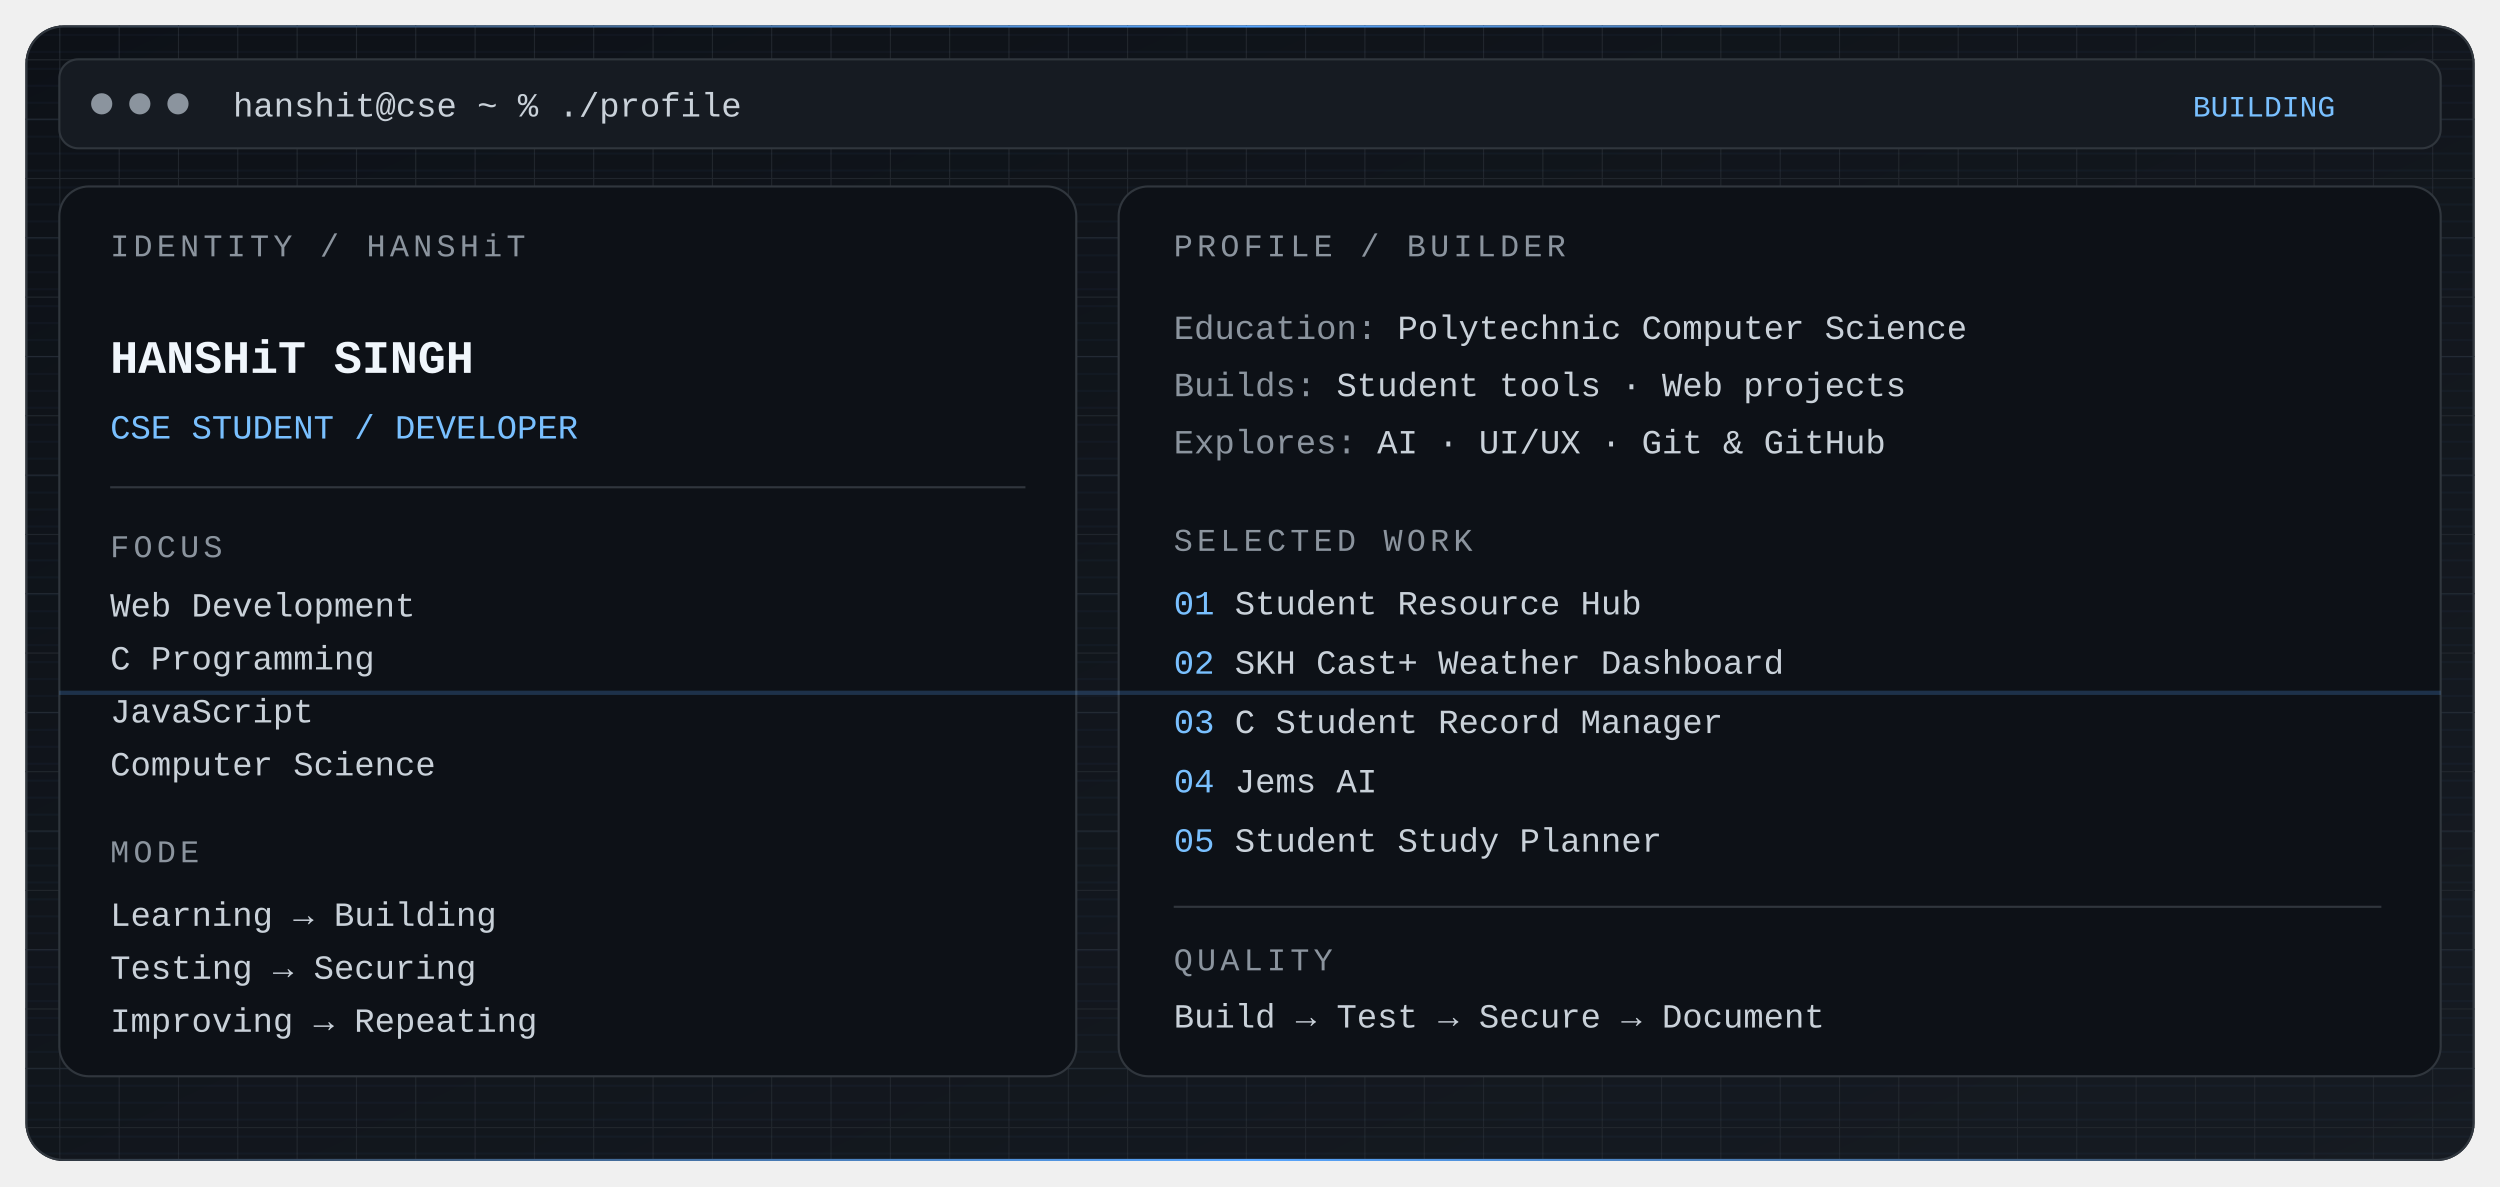
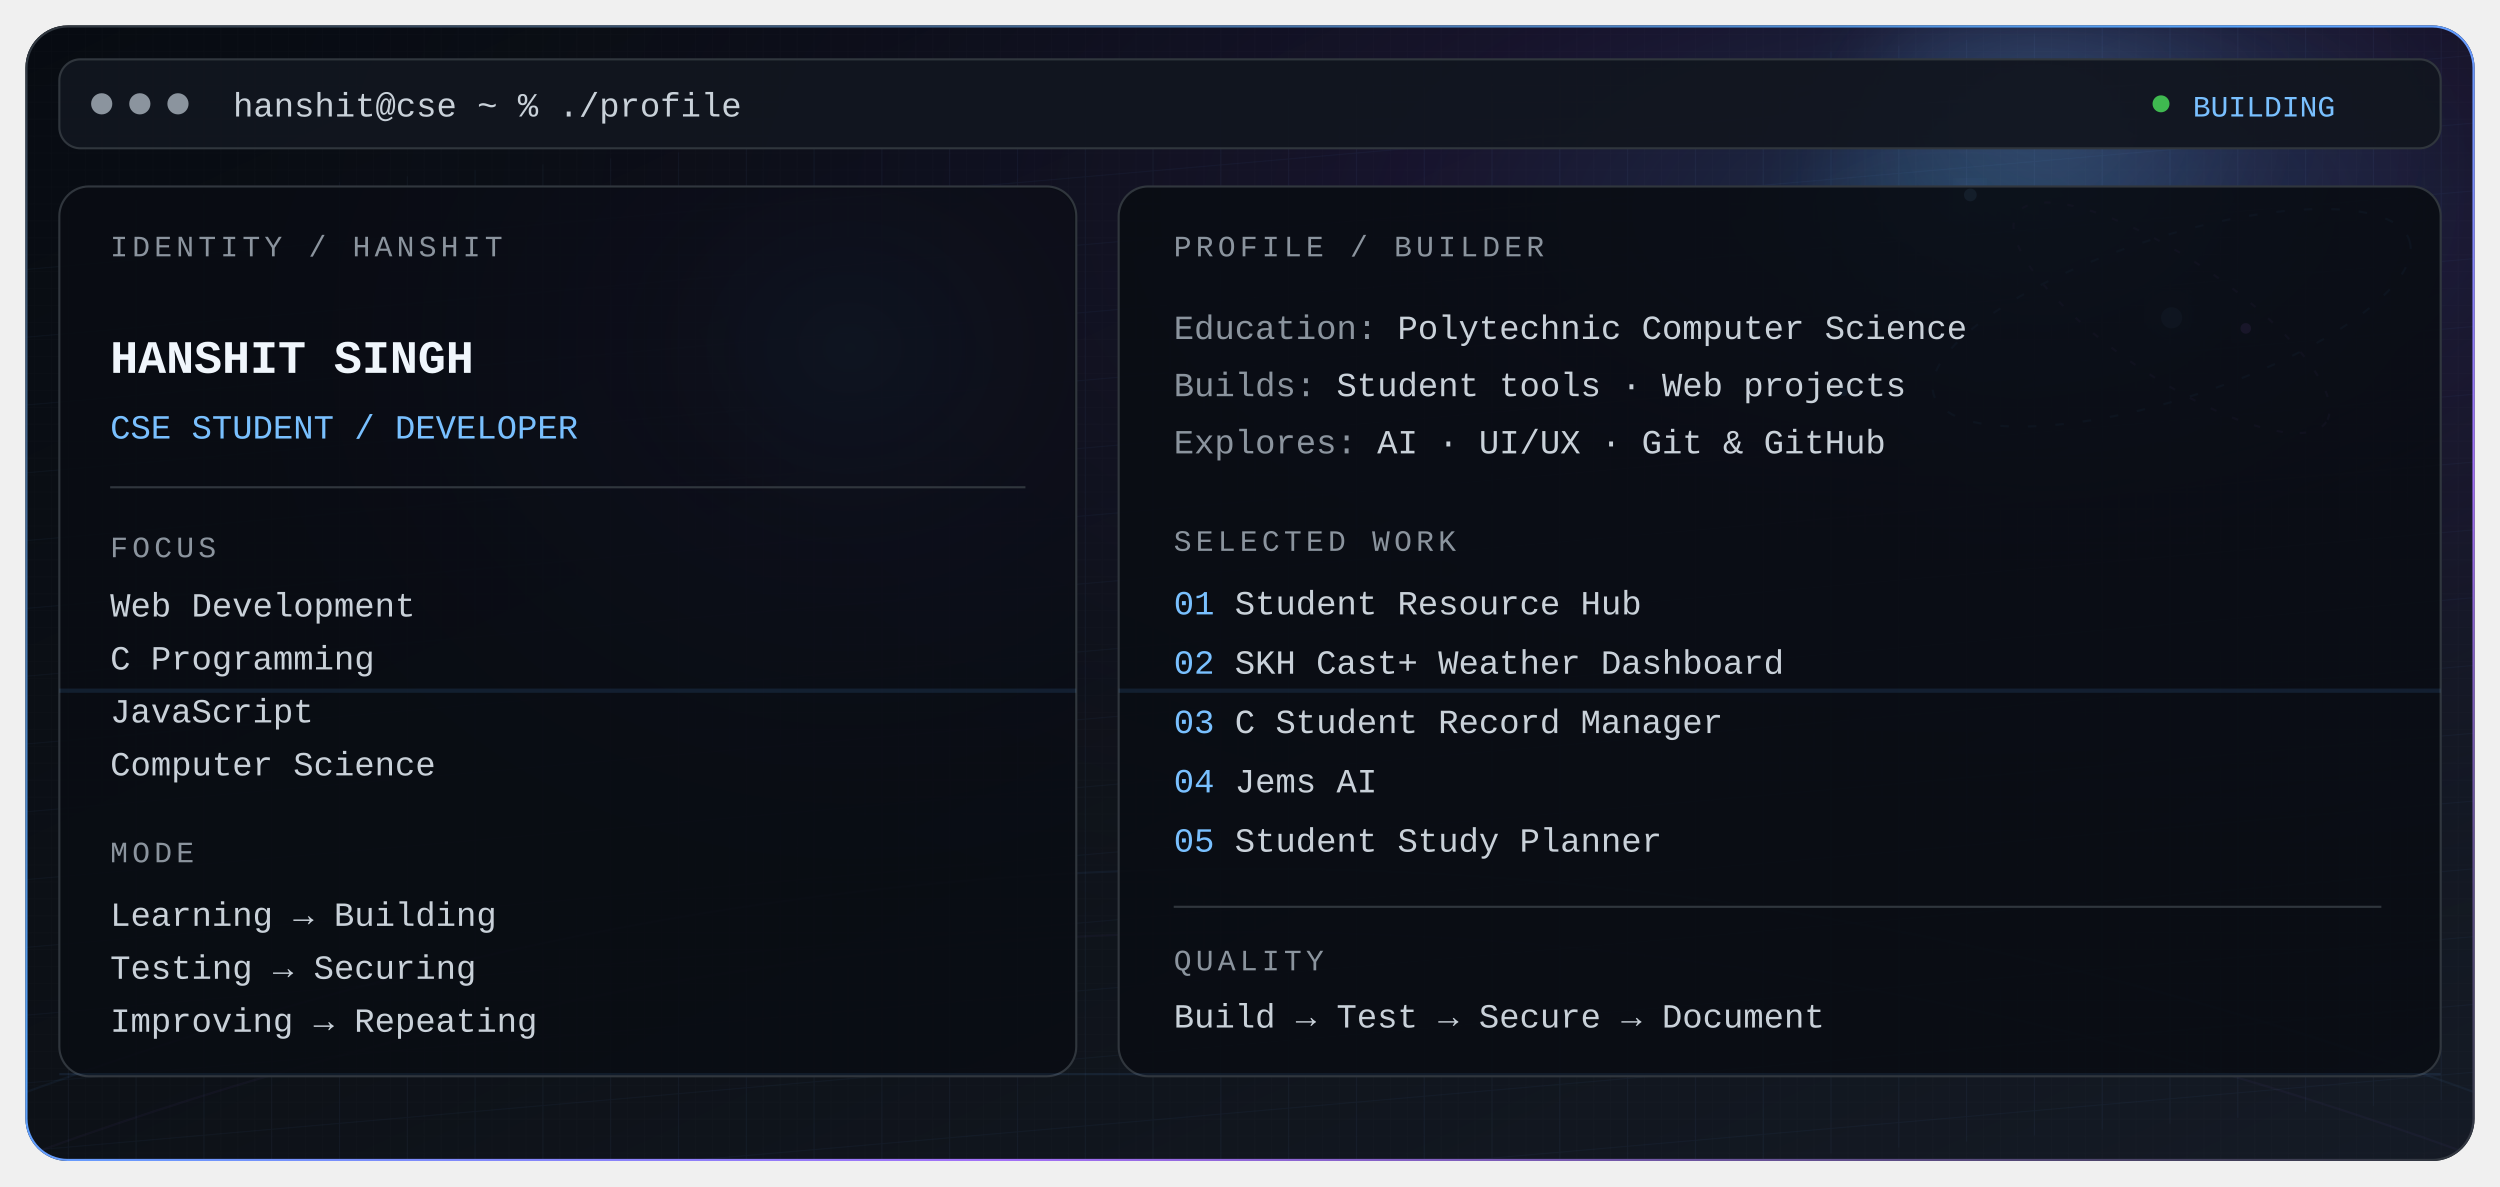
<svg xmlns="http://www.w3.org/2000/svg" width="1180" height="560" viewBox="0 0 1180 560" role="img" aria-labelledby="title desc">
  <defs>
    <linearGradient id="bg" x1="0" y1="0" x2="1" y2="1">
-       <stop offset="0" stop-color="#0d1117" />
-       <stop offset="1" stop-color="#161b22" />
+       <stop offset="0" stop-color="#070b12" />
+       <stop offset=".48" stop-color="#0d1117" />
+       <stop offset="1" stop-color="#151b26" />
    </linearGradient>
-     <linearGradient id="line" x1="0" y1="0" x2="1" y2="0">
+     <radialGradient id="aurora" cx="78%" cy="18%" r="72%">
+       <stop offset="0" stop-color="#58a6ff" stop-opacity=".22" />
+       <stop offset=".32" stop-color="#7c3aed" stop-opacity=".10" />
+       <stop offset="1" stop-color="#0d1117" stop-opacity="0" />
+     </radialGradient>
+     <radialGradient id="orb" cx="35%" cy="30%" r="70%">
+       <stop offset="0" stop-color="#79c0ff" stop-opacity=".24" />
+       <stop offset=".55" stop-color="#58a6ff" stop-opacity=".06" />
+       <stop offset="1" stop-color="#58a6ff" stop-opacity="0" />
+     </radialGradient>
+     <linearGradient id="edge" x1="0" y1="0" x2="1" y2="1">
      <stop offset="0" stop-color="#30363d" />
-       <stop offset=".5" stop-color="#58a6ff" />
+       <stop offset=".46" stop-color="#58a6ff" />
+       <stop offset=".7" stop-color="#a371f7" />
      <stop offset="1" stop-color="#30363d" />
    </linearGradient>
-     <pattern id="grid" width="28" height="28" patternUnits="userSpaceOnUse">
-       <path d="M28 0H0V28" fill="none" stroke="#21262d" stroke-width="1" />
+     <linearGradient id="shine" x1="0" y1="0" x2="1" y2="0">
+       <stop offset="0" stop-color="#fff" stop-opacity="0" />
+       <stop offset=".48" stop-color="#fff" stop-opacity=".18" />
+       <stop offset=".52" stop-color="#fff" stop-opacity=".04" />
+       <stop offset="1" stop-color="#fff" stop-opacity="0" />
+     </linearGradient>
+     <pattern id="grid" width="32" height="32" patternUnits="userSpaceOnUse">
+       <path d="M32 0H0V32" fill="none" stroke="#58a6ff" stroke-width="1" opacity=".055" />
    </pattern>
-     <pattern id="scanlines" width="4" height="8" patternUnits="userSpaceOnUse">
-       <rect width="4" height="1" fill="#58a6ff" opacity=".035" />
+     <pattern id="fineGrid" width="8" height="8" patternUnits="userSpaceOnUse">
+       <path d="M8 0H0V8" fill="none" stroke="#fff" stroke-width=".6" opacity=".018" />
    </pattern>
+     <filter id="glow" x="-80%" y="-80%" width="260%" height="260%">
+       <feGaussianBlur stdDeviation="9" result="b" />
+       <feMerge>
+         <feMergeNode in="b" />
+         <feMergeNode in="SourceGraphic" />
+       </feMerge>
+     </filter>
+     <filter id="soft" x="-50%" y="-50%" width="200%" height="200%">
+       <feGaussianBlur stdDeviation="18" />
+     </filter>
+     <clipPath id="card">
+       <rect x="12" y="12" width="1156" height="536" rx="20" />
+     </clipPath>
    <style>
      .mono{font-family:Courier New,Consolas,monospace}
-       .label{fill:#8b949e;font-size:15px;letter-spacing:2px}
+       .label{fill:#8b949e;font-size:14px;letter-spacing:2px}
      .value{fill:#f0f6fc;font-size:22px;font-weight:700}
      .small{fill:#c9d1d9;font-size:16px}
      .accent{fill:#79c0ff}
      .dim{fill:#8b949e}
+       .node{fill:#58a6ff}
+       .ambient{animation:ambient 7s ease-in-out infinite alternate}
+       .drift{animation:drift 16s linear infinite}
+       .float{animation:float 6s ease-in-out infinite}
+       .pulse{animation:pulse 2.4s ease-in-out infinite}
+       .shine{animation:shine 8s ease-in-out infinite}
+       @keyframes ambient{from{opacity:.35;transform:translate(0,0)}to{opacity:.75;transform:translate(12px,-8px)}}
+       @keyframes drift{from{transform:translate(0,0)}to{transform:translate(-32px,32px)}}
+       @keyframes float{0%,100%{transform:translateY(0)}50%{transform:translateY(-7px)}}
+       @keyframes pulse{0%,100%{opacity:.42}50%{opacity:1}}
+       @keyframes shine{0%,55%{transform:translateX(-430px);opacity:0}65%{opacity:.8}80%,100%{transform:translateX(1200px);opacity:0}}
    </style>
-     <clipPath id="card">
-       <rect x="12" y="12" width="1156" height="536" rx="18" />
-     </clipPath>
  </defs>
  <g clip-path="url(#card)">
    <rect width="1180" height="560" fill="url(#bg)" />
-     <rect width="1180" height="560" fill="url(#grid)" />
-     <rect width="1180" height="560" fill="url(#scanlines)" />
-     <rect x="12" y="12" width="1156" height="536" rx="18" fill="none" stroke="url(#line)" stroke-width="2" />
-     <rect x="28" y="28" width="1124" height="42" rx="9" fill="#161b22" stroke="#30363d" />
+     <rect width="1180" height="560" fill="url(#aurora)" />
+     <g class="drift" opacity=".72">
+       <rect x="-80" y="100" width="1340" height="520" fill="url(#grid)" transform="skewY(-5)" />
+       <path d="M0 520 Q590 300 1180 520" fill="none" stroke="#58a6ff" stroke-width="1" opacity=".08" />
+       <path d="M0 550 Q590 330 1180 550" fill="none" stroke="#a371f7" stroke-width="1" opacity=".055" />
+     </g>
+     <rect width="1180" height="560" fill="url(#fineGrid)" />
+     <circle class="ambient" cx="1010" cy="110" r="150" fill="url(#orb)" filter="url(#soft)" />
+     <circle class="float" cx="930" cy="92" r="3" fill="#79c0ff" filter="url(#glow)" />
+     <circle class="pulse" cx="1060" cy="155" r="2.5" fill="#a371f7" filter="url(#glow)" />
+     <circle class="float" cx="870" cy="185" r="2" fill="#58a6ff" opacity=".7" />
+     <g transform="translate(1025 150)" opacity=".42">
+       <ellipse rx="118" ry="38" fill="none" stroke="#58a6ff" stroke-width="1" stroke-dasharray="4 9" transform="rotate(-18)" />
+       <ellipse rx="88" ry="28" fill="none" stroke="#a371f7" stroke-width="1" stroke-dasharray="3 8" transform="rotate(34)" />
+       <circle r="5" fill="#79c0ff" filter="url(#glow)" />
+     </g>
+     <rect x="12" y="12" width="1156" height="536" rx="20" fill="none" stroke="url(#edge)" stroke-width="2" />
+     <rect x="28" y="28" width="1124" height="42" rx="10" fill="#11161f" fill-opacity=".94" stroke="#30363d" />
    <circle cx="48" cy="49" r="5" fill="#8b949e" />
    <circle cx="66" cy="49" r="5" fill="#8b949e" />
    <circle cx="84" cy="49" r="5" fill="#8b949e" />
    <text x="110" y="55" class="mono small">hanshit@cse ~ % ./profile</text>
+     <circle cx="1020" cy="49" r="4" class="pulse" fill="#3fb950" />
    <text x="1035" y="55" class="mono accent" font-size="14">BUILDING</text>
-     <rect x="28" y="88" width="480" height="420" rx="14" fill="#0d1117" stroke="#30363d" />
-     <text x="52" y="121" class="mono label">IDENTITY / HANSHiT</text>
-     <text x="52" y="176" class="mono value">HANSHiT SINGH</text>
+     <rect x="28" y="88" width="480" height="420" rx="14" fill="#090d13" fill-opacity=".9" stroke="#30363d" />
+     <rect x="29" y="89" width="478" height="418" rx="13" fill="url(#aurora)" opacity=".24" />
+     <text x="52" y="121" class="mono label">IDENTITY / HANSHIT</text>
+     <text x="52" y="176" class="mono value">HANSHIT SINGH</text>
    <text x="52" y="207" class="mono small accent">CSE STUDENT / DEVELOPER</text>
    <line x1="52" y1="230" x2="484" y2="230" stroke="#30363d" />
    <text x="52" y="263" class="mono label">FOCUS</text>
    <text x="52" y="291" class="mono small">Web Development</text>
    <text x="52" y="316" class="mono small">C Programming</text>
    <text x="52" y="341" class="mono small">JavaScript</text>
    <text x="52" y="366" class="mono small">Computer Science</text>
    <text x="52" y="407" class="mono label">MODE</text>
    <text x="52" y="437" class="mono small">Learning → Building</text>
    <text x="52" y="462" class="mono small">Testing → Securing</text>
    <text x="52" y="487" class="mono small">Improving → Repeating</text>
-     <rect x="528" y="88" width="624" height="420" rx="14" fill="#0d1117" stroke="#30363d" />
+     <rect x="528" y="88" width="624" height="420" rx="14" fill="#090d13" fill-opacity=".9" stroke="#30363d" />
    <text x="554" y="121" class="mono label">PROFILE / BUILDER</text>
    <text x="554" y="160" class="mono small">
      <tspan class="dim">Education:</tspan> Polytechnic Computer Science</text>
    <text x="554" y="187" class="mono small">
      <tspan class="dim">Builds:</tspan> Student tools · Web projects</text>
    <text x="554" y="214" class="mono small">
      <tspan class="dim">Explores:</tspan> AI · UI/UX · Git &amp; GitHub</text>
    <text x="554" y="260" class="mono label">SELECTED WORK</text>
-     <text x="554" y="290" class="mono small">
-       <tspan class="accent">01</tspan> Student Resource Hub</text>
-     <text x="554" y="318" class="mono small">
-       <tspan class="accent">02</tspan> SKH Cast+ Weather Dashboard</text>
+     <g class="float">
+       <text x="554" y="290" class="mono small">
+         <tspan class="accent">01</tspan> Student Resource Hub</text>
+       <text x="554" y="318" class="mono small">
+         <tspan class="accent">02</tspan> SKH Cast+ Weather Dashboard</text>
+     </g>
    <text x="554" y="346" class="mono small">
      <tspan class="accent">03</tspan> C Student Record Manager</text>
    <text x="554" y="374" class="mono small">
      <tspan class="accent">04</tspan> Jems AI</text>
    <text x="554" y="402" class="mono small">
      <tspan class="accent">05</tspan> Student Study Planner</text>
    <line x1="554" y1="428" x2="1124" y2="428" stroke="#30363d" />
    <text x="554" y="458" class="mono label">QUALITY</text>
    <text x="554" y="485" class="mono small">Build → Test → Secure → Document</text>
-     <rect x="28" y="326" width="1124" height="2" fill="#58a6ff" opacity=".22" />
+     <rect class="shine" x="-430" y="12" width="240" height="536" fill="url(#shine)" transform="skewX(-16)" opacity=".35" />
+     <path d="M28 326H508M528 326H1152" stroke="#58a6ff" stroke-width="2" opacity=".12" />
+     <path d="M28 507H1152" stroke="#58a6ff" stroke-width="1" opacity=".1" />
  </g>
</svg>
